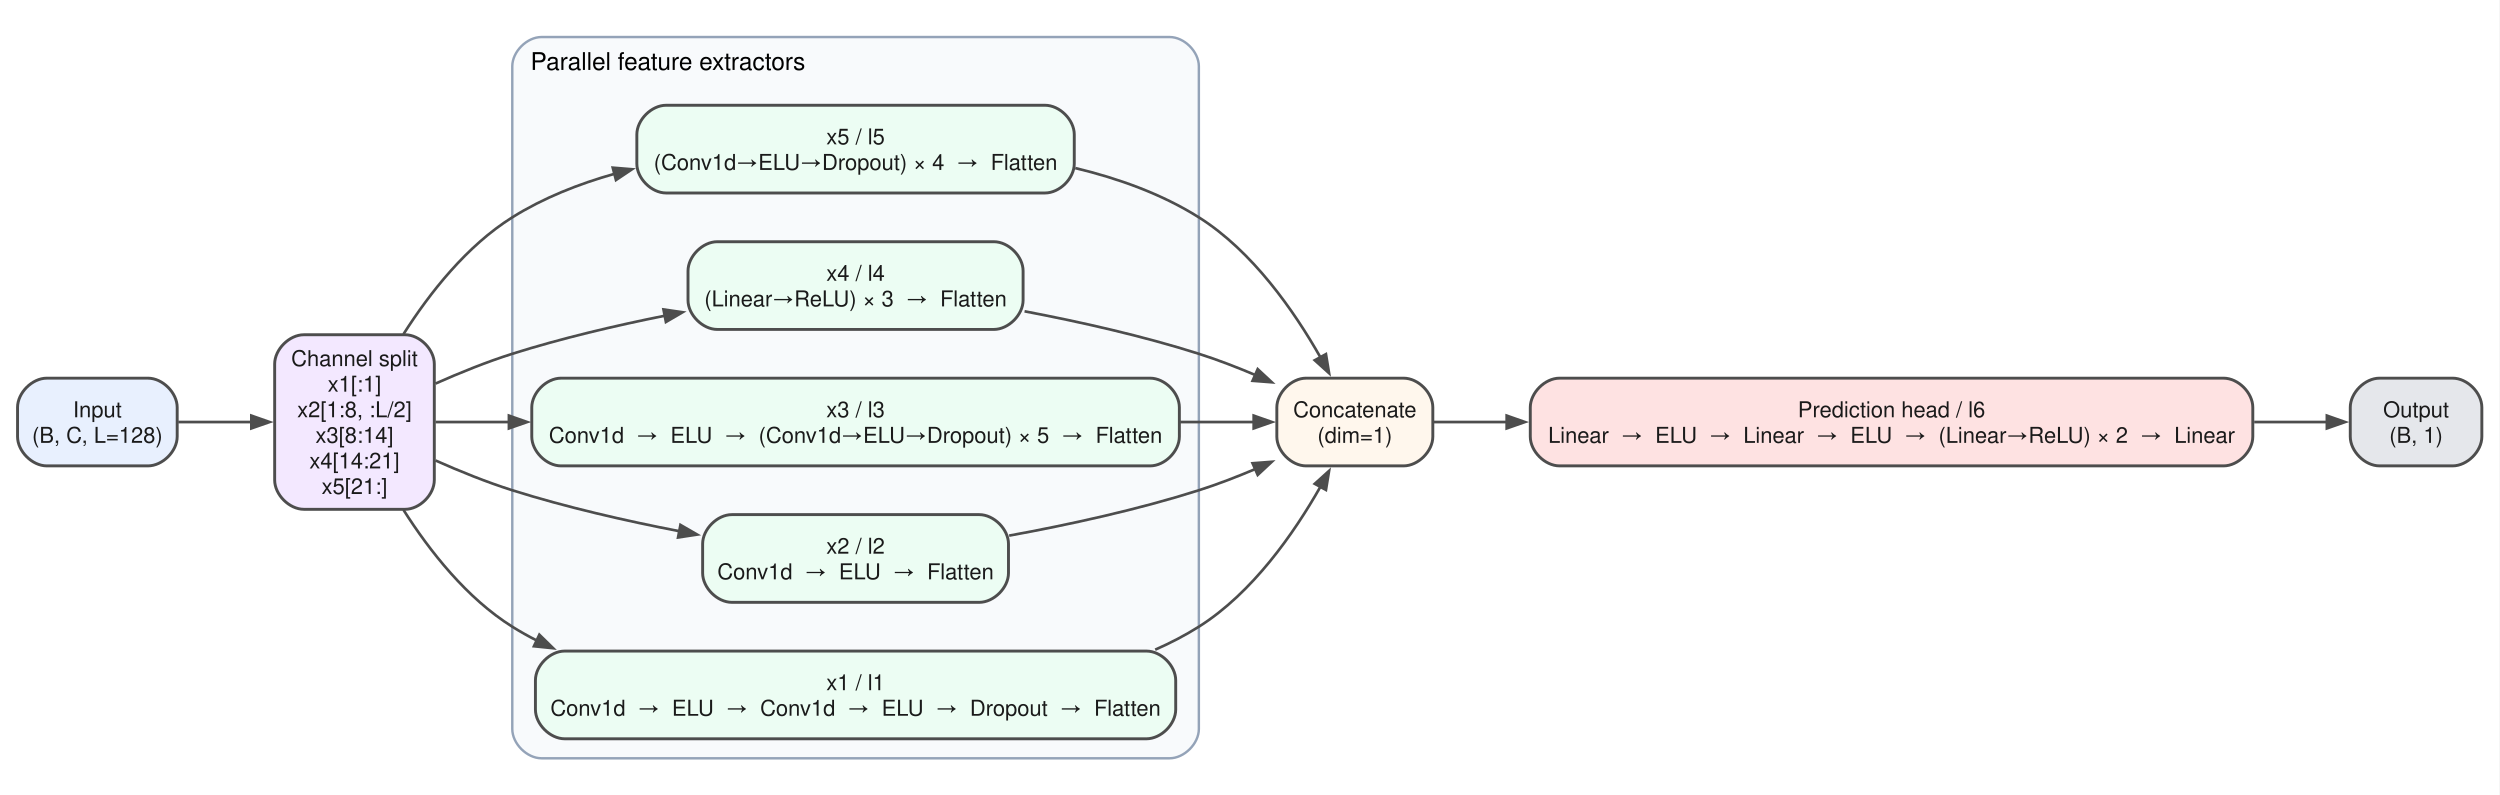
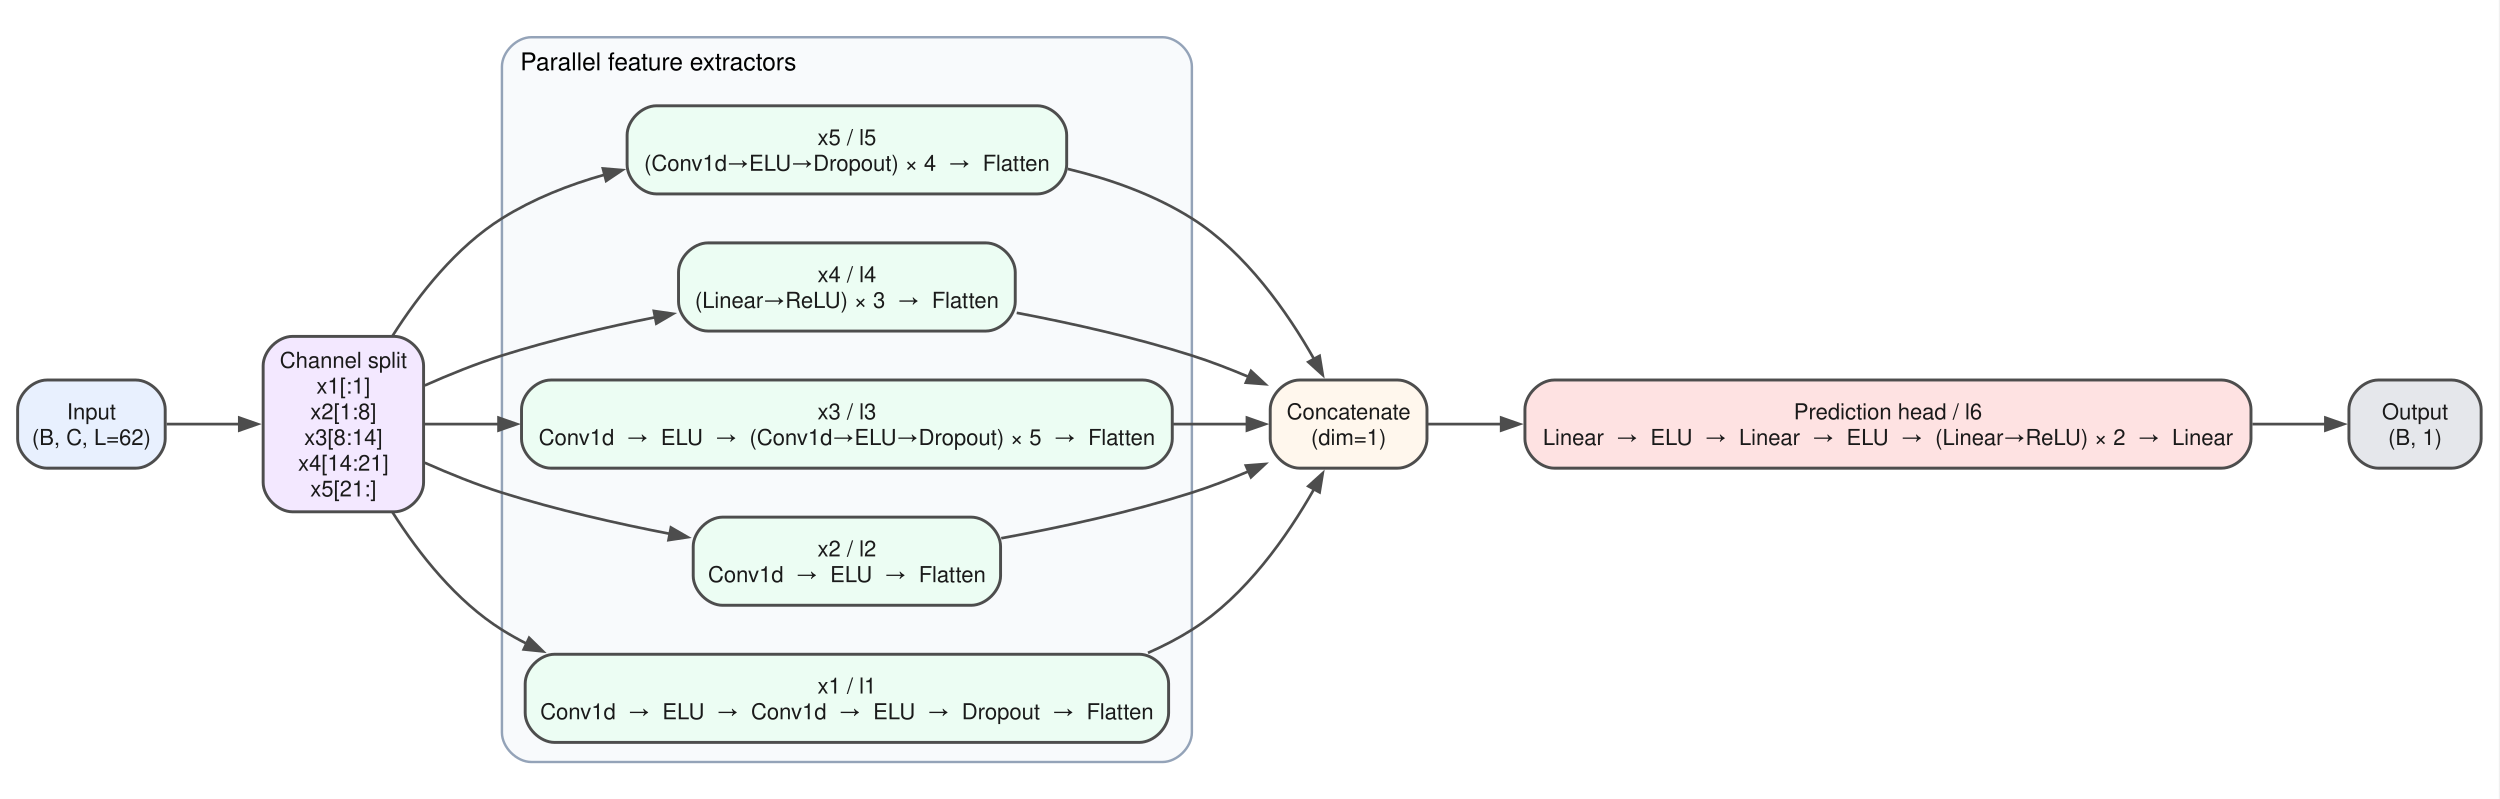
- <svg xmlns="http://www.w3.org/2000/svg" width="1026pt" height="326pt" viewBox="0.00 0.00 1026.00 326.00">
+ <svg xmlns="http://www.w3.org/2000/svg" width="1021pt" height="326pt" viewBox="0.00 0.00 1021.00 326.00">
  <g id="graph0" class="graph" transform="scale(1 1) rotate(0) translate(7.2 319.2)">
-     <polygon fill="white" stroke="none" points="-7.2,7.2 -7.2,-319.2 1018.55,-319.2 1018.55,7.2 -7.2,7.2" />
+     <polygon fill="white" stroke="none" points="-7.2,7.2 -7.2,-319.2 1013.3,-319.2 1013.3,7.2 -7.2,7.2" />
    <g id="clust1" class="cluster">
-       <path fill="#f8fafc" stroke="#94a3b8" d="M215.04,-8C215.04,-8 472.81,-8 472.81,-8 478.81,-8 484.81,-14 484.81,-20 484.81,-20 484.81,-292 484.81,-292 484.81,-298 478.81,-304 472.81,-304 472.81,-304 215.04,-304 215.04,-304 209.04,-304 203.04,-298 203.04,-292 203.04,-292 203.04,-20 203.04,-20 203.04,-14 209.04,-8 215.04,-8" />
-       <text xml:space="preserve" text-anchor="middle" x="266.91" y="-290.5" font-family="Helvetica,sans-Serif" font-size="10.00">Parallel feature extractors</text>
+       <path fill="#f8fafc" stroke="#94a3b8" d="M209.79,-8C209.79,-8 467.56,-8 467.56,-8 473.56,-8 479.56,-14 479.56,-20 479.56,-20 479.56,-292 479.56,-292 479.56,-298 473.56,-304 467.56,-304 467.56,-304 209.79,-304 209.79,-304 203.79,-304 197.79,-298 197.79,-292 197.79,-292 197.79,-20 197.79,-20 197.79,-14 203.79,-8 209.79,-8" />
+       <text xml:space="preserve" text-anchor="middle" x="261.66" y="-290.5" font-family="Helvetica,sans-Serif" font-size="10.00">Parallel feature extractors</text>
    </g>
    <g id="node1" class="node">
-       <path fill="#e8f0fe" stroke="#4d4d4d" stroke-width="1.2" d="M53.52,-164C53.52,-164 12,-164 12,-164 6,-164 0,-158 0,-152 0,-152 0,-140 0,-140 0,-134 6,-128 12,-128 12,-128 53.52,-128 53.52,-128 59.52,-128 65.52,-134 65.52,-140 65.52,-140 65.52,-152 65.52,-152 65.52,-158 59.52,-164 53.52,-164" />
-       <text xml:space="preserve" text-anchor="middle" x="32.76" y="-147.95" font-family="Helvetica,sans-Serif" font-size="9.00" fill="#1a1a1a">Input</text>
-       <text xml:space="preserve" text-anchor="middle" x="32.76" y="-137.45" font-family="Helvetica,sans-Serif" font-size="9.00" fill="#1a1a1a">(B, C, L=128)</text>
+       <path fill="#e8f0fe" stroke="#4d4d4d" stroke-width="1.2" d="M48.27,-164C48.27,-164 12,-164 12,-164 6,-164 0,-158 0,-152 0,-152 0,-140 0,-140 0,-134 6,-128 12,-128 12,-128 48.27,-128 48.27,-128 54.27,-128 60.27,-134 60.27,-140 60.27,-140 60.27,-152 60.27,-152 60.27,-158 54.27,-164 48.27,-164" />
+       <text xml:space="preserve" text-anchor="middle" x="30.13" y="-147.95" font-family="Helvetica,sans-Serif" font-size="9.00" fill="#1a1a1a">Input</text>
+       <text xml:space="preserve" text-anchor="middle" x="30.13" y="-137.45" font-family="Helvetica,sans-Serif" font-size="9.00" fill="#1a1a1a">(B, C, L=62)</text>
    </g>
    <g id="node2" class="node">
-       <path fill="#f3e8ff" stroke="#4d4d4d" stroke-width="1.2" d="M159.04,-181.82C159.04,-181.82 117.52,-181.82 117.52,-181.82 111.52,-181.82 105.52,-175.82 105.52,-169.82 105.52,-169.82 105.52,-122.18 105.52,-122.18 105.52,-116.18 111.52,-110.18 117.52,-110.18 117.52,-110.18 159.04,-110.18 159.04,-110.18 165.04,-110.18 171.04,-116.18 171.04,-122.18 171.04,-122.18 171.04,-169.82 171.04,-169.82 171.04,-175.82 165.04,-181.82 159.04,-181.82" />
-       <text xml:space="preserve" text-anchor="middle" x="138.28" y="-168.95" font-family="Helvetica,sans-Serif" font-size="9.00" fill="#1a1a1a">Channel split</text>
-       <text xml:space="preserve" text-anchor="middle" x="138.28" y="-158.45" font-family="Helvetica,sans-Serif" font-size="9.00" fill="#1a1a1a">x1[:1]</text>
-       <text xml:space="preserve" text-anchor="middle" x="138.28" y="-147.95" font-family="Helvetica,sans-Serif" font-size="9.00" fill="#1a1a1a">x2[1:8, :L/2]</text>
-       <text xml:space="preserve" text-anchor="middle" x="138.28" y="-137.45" font-family="Helvetica,sans-Serif" font-size="9.00" fill="#1a1a1a">x3[8:14]</text>
-       <text xml:space="preserve" text-anchor="middle" x="138.28" y="-126.95" font-family="Helvetica,sans-Serif" font-size="9.00" fill="#1a1a1a">x4[14:21]</text>
-       <text xml:space="preserve" text-anchor="middle" x="138.28" y="-116.45" font-family="Helvetica,sans-Serif" font-size="9.00" fill="#1a1a1a">x5[21:]</text>
+       <path fill="#f3e8ff" stroke="#4d4d4d" stroke-width="1.2" d="M153.79,-181.82C153.79,-181.82 112.27,-181.82 112.27,-181.82 106.27,-181.82 100.27,-175.82 100.27,-169.82 100.27,-169.82 100.27,-122.18 100.27,-122.18 100.27,-116.18 106.27,-110.18 112.27,-110.18 112.27,-110.18 153.79,-110.18 153.79,-110.18 159.79,-110.18 165.79,-116.18 165.79,-122.18 165.79,-122.18 165.79,-169.82 165.79,-169.82 165.79,-175.82 159.79,-181.82 153.79,-181.82" />
+       <text xml:space="preserve" text-anchor="middle" x="133.03" y="-168.95" font-family="Helvetica,sans-Serif" font-size="9.00" fill="#1a1a1a">Channel split</text>
+       <text xml:space="preserve" text-anchor="middle" x="133.03" y="-158.45" font-family="Helvetica,sans-Serif" font-size="9.00" fill="#1a1a1a">x1[:1]</text>
+       <text xml:space="preserve" text-anchor="middle" x="133.03" y="-147.95" font-family="Helvetica,sans-Serif" font-size="9.00" fill="#1a1a1a">x2[1:8]</text>
+       <text xml:space="preserve" text-anchor="middle" x="133.03" y="-137.45" font-family="Helvetica,sans-Serif" font-size="9.00" fill="#1a1a1a">x3[8:14]</text>
+       <text xml:space="preserve" text-anchor="middle" x="133.03" y="-126.95" font-family="Helvetica,sans-Serif" font-size="9.00" fill="#1a1a1a">x4[14:21]</text>
+       <text xml:space="preserve" text-anchor="middle" x="133.03" y="-116.45" font-family="Helvetica,sans-Serif" font-size="9.00" fill="#1a1a1a">x5[21:]</text>
    </g>
    <g id="edge1" class="edge">
-       <path fill="none" stroke="#4d4d4d" stroke-width="1.1" d="M65.95,-146C75.49,-146 86.07,-146 96.1,-146" />
-       <polygon fill="#4d4d4d" stroke="#4d4d4d" stroke-width="1.1" points="95.95,-148.63 103.45,-146 95.95,-143.38 95.95,-148.63" />
+       <path fill="none" stroke="#4d4d4d" stroke-width="1.1" d="M60.86,-146C70.21,-146 80.7,-146 90.7,-146" />
+       <polygon fill="#4d4d4d" stroke="#4d4d4d" stroke-width="1.1" points="90.53,-148.63 98.03,-146 90.53,-143.38 90.53,-148.63" />
    </g>
    <g id="node3" class="node">
-       <path fill="#ecfdf3" stroke="#4d4d4d" stroke-width="1.2" d="M463.31,-52C463.31,-52 224.54,-52 224.54,-52 218.54,-52 212.54,-46 212.54,-40 212.54,-40 212.54,-28 212.54,-28 212.54,-22 218.54,-16 224.54,-16 224.54,-16 463.31,-16 463.31,-16 469.31,-16 475.31,-22 475.31,-28 475.31,-28 475.31,-40 475.31,-40 475.31,-46 469.31,-52 463.31,-52" />
-       <text xml:space="preserve" text-anchor="middle" x="343.92" y="-35.95" font-family="Helvetica,sans-Serif" font-size="9.00" fill="#1a1a1a">x1 / l1</text>
-       <text xml:space="preserve" text-anchor="middle" x="343.92" y="-25.45" font-family="Helvetica,sans-Serif" font-size="9.00" fill="#1a1a1a">Conv1d  →  ELU  →  Conv1d  →  ELU  →  Dropout  →  Flatten</text>
+       <path fill="#ecfdf3" stroke="#4d4d4d" stroke-width="1.2" d="M458.06,-52C458.06,-52 219.29,-52 219.29,-52 213.29,-52 207.29,-46 207.29,-40 207.29,-40 207.29,-28 207.29,-28 207.29,-22 213.29,-16 219.29,-16 219.29,-16 458.06,-16 458.06,-16 464.06,-16 470.06,-22 470.06,-28 470.06,-28 470.06,-40 470.06,-40 470.06,-46 464.06,-52 458.06,-52" />
+       <text xml:space="preserve" text-anchor="middle" x="338.67" y="-35.95" font-family="Helvetica,sans-Serif" font-size="9.00" fill="#1a1a1a">x1 / l1</text>
+       <text xml:space="preserve" text-anchor="middle" x="338.67" y="-25.45" font-family="Helvetica,sans-Serif" font-size="9.00" fill="#1a1a1a">Conv1d  →  ELU  →  Conv1d  →  ELU  →  Dropout  →  Flatten</text>
    </g>
    <g id="edge2" class="edge">
-       <path fill="none" stroke="#4d4d4d" stroke-width="1.1" d="M158.38,-109.94C169.25,-92.85 184.42,-73.66 203.04,-62 206.29,-59.97 209.65,-58.08 213.11,-56.32" />
-       <polygon fill="#4d4d4d" stroke="#4d4d4d" stroke-width="1.1" points="214.15,-58.73 219.83,-53.17 211.92,-53.98 214.15,-58.73" />
+       <path fill="none" stroke="#4d4d4d" stroke-width="1.1" d="M153.13,-109.94C164,-92.85 179.17,-73.66 197.79,-62 201.04,-59.97 204.4,-58.08 207.86,-56.32" />
+       <polygon fill="#4d4d4d" stroke="#4d4d4d" stroke-width="1.1" points="208.9,-58.73 214.58,-53.17 206.67,-53.98 208.9,-58.73" />
    </g>
    <g id="node4" class="node">
-       <path fill="#ecfdf3" stroke="#4d4d4d" stroke-width="1.2" d="M394.68,-108C394.68,-108 293.16,-108 293.16,-108 287.16,-108 281.16,-102 281.16,-96 281.16,-96 281.16,-84 281.16,-84 281.16,-78 287.16,-72 293.16,-72 293.16,-72 394.68,-72 394.68,-72 400.68,-72 406.68,-78 406.68,-84 406.68,-84 406.68,-96 406.68,-96 406.68,-102 400.68,-108 394.68,-108" />
-       <text xml:space="preserve" text-anchor="middle" x="343.92" y="-91.95" font-family="Helvetica,sans-Serif" font-size="9.00" fill="#1a1a1a">x2 / l2</text>
-       <text xml:space="preserve" text-anchor="middle" x="343.92" y="-81.45" font-family="Helvetica,sans-Serif" font-size="9.00" fill="#1a1a1a">Conv1d  →  ELU  →  Flatten</text>
+       <path fill="#ecfdf3" stroke="#4d4d4d" stroke-width="1.2" d="M389.43,-108C389.43,-108 287.91,-108 287.91,-108 281.91,-108 275.91,-102 275.91,-96 275.91,-96 275.91,-84 275.91,-84 275.91,-78 281.91,-72 287.91,-72 287.91,-72 389.43,-72 389.43,-72 395.43,-72 401.43,-78 401.43,-84 401.43,-84 401.43,-96 401.43,-96 401.43,-102 395.43,-108 389.43,-108" />
+       <text xml:space="preserve" text-anchor="middle" x="338.67" y="-91.95" font-family="Helvetica,sans-Serif" font-size="9.00" fill="#1a1a1a">x2 / l2</text>
+       <text xml:space="preserve" text-anchor="middle" x="338.67" y="-81.45" font-family="Helvetica,sans-Serif" font-size="9.00" fill="#1a1a1a">Conv1d  →  ELU  →  Flatten</text>
    </g>
    <g id="edge3" class="edge">
-       <path fill="none" stroke="#4d4d4d" stroke-width="1.1" d="M171.52,-130.22C181.46,-125.81 192.55,-121.31 203.04,-118 225.04,-111.06 249.55,-105.46 271.82,-101.15" />
-       <polygon fill="#4d4d4d" stroke="#4d4d4d" stroke-width="1.1" points="272.05,-103.78 278.93,-99.81 271.07,-98.62 272.05,-103.78" />
+       <path fill="none" stroke="#4d4d4d" stroke-width="1.1" d="M166.27,-130.22C176.21,-125.81 187.3,-121.31 197.79,-118 219.79,-111.06 244.3,-105.46 266.57,-101.15" />
+       <polygon fill="#4d4d4d" stroke="#4d4d4d" stroke-width="1.1" points="266.8,-103.78 273.68,-99.81 265.82,-98.62 266.8,-103.78" />
    </g>
    <g id="node5" class="node">
-       <path fill="#ecfdf3" stroke="#4d4d4d" stroke-width="1.2" d="M464.81,-164C464.81,-164 223.04,-164 223.04,-164 217.04,-164 211.04,-158 211.04,-152 211.04,-152 211.04,-140 211.04,-140 211.04,-134 217.04,-128 223.04,-128 223.04,-128 464.81,-128 464.81,-128 470.81,-128 476.81,-134 476.81,-140 476.81,-140 476.81,-152 476.81,-152 476.81,-158 470.81,-164 464.81,-164" />
-       <text xml:space="preserve" text-anchor="middle" x="343.92" y="-147.95" font-family="Helvetica,sans-Serif" font-size="9.00" fill="#1a1a1a">x3 / l3</text>
-       <text xml:space="preserve" text-anchor="middle" x="343.92" y="-137.45" font-family="Helvetica,sans-Serif" font-size="9.00" fill="#1a1a1a">Conv1d  →  ELU  →  (Conv1d→ELU→Dropout) × 5  →  Flatten</text>
+       <path fill="#ecfdf3" stroke="#4d4d4d" stroke-width="1.2" d="M459.56,-164C459.56,-164 217.79,-164 217.79,-164 211.79,-164 205.79,-158 205.79,-152 205.79,-152 205.79,-140 205.79,-140 205.79,-134 211.79,-128 217.79,-128 217.79,-128 459.56,-128 459.56,-128 465.56,-128 471.56,-134 471.56,-140 471.56,-140 471.56,-152 471.56,-152 471.56,-158 465.56,-164 459.56,-164" />
+       <text xml:space="preserve" text-anchor="middle" x="338.67" y="-147.95" font-family="Helvetica,sans-Serif" font-size="9.00" fill="#1a1a1a">x3 / l3</text>
+       <text xml:space="preserve" text-anchor="middle" x="338.67" y="-137.45" font-family="Helvetica,sans-Serif" font-size="9.00" fill="#1a1a1a">Conv1d  →  ELU  →  (Conv1d→ELU→Dropout) × 5  →  Flatten</text>
    </g>
    <g id="edge4" class="edge">
-       <path fill="none" stroke="#4d4d4d" stroke-width="1.1" d="M171.55,-146C180.49,-146 190.79,-146 201.83,-146" />
-       <polygon fill="#4d4d4d" stroke="#4d4d4d" stroke-width="1.1" points="201.66,-148.63 209.16,-146 201.66,-143.38 201.66,-148.63" />
+       <path fill="none" stroke="#4d4d4d" stroke-width="1.1" d="M166.3,-146C175.24,-146 185.54,-146 196.58,-146" />
+       <polygon fill="#4d4d4d" stroke="#4d4d4d" stroke-width="1.1" points="196.41,-148.63 203.91,-146 196.41,-143.38 196.41,-148.63" />
    </g>
    <g id="node6" class="node">
-       <path fill="#ecfdf3" stroke="#4d4d4d" stroke-width="1.2" d="M400.68,-220C400.68,-220 287.16,-220 287.16,-220 281.16,-220 275.16,-214 275.16,-208 275.16,-208 275.16,-196 275.16,-196 275.16,-190 281.16,-184 287.16,-184 287.16,-184 400.68,-184 400.68,-184 406.68,-184 412.68,-190 412.68,-196 412.68,-196 412.68,-208 412.68,-208 412.68,-214 406.68,-220 400.68,-220" />
-       <text xml:space="preserve" text-anchor="middle" x="343.92" y="-203.95" font-family="Helvetica,sans-Serif" font-size="9.00" fill="#1a1a1a">x4 / l4</text>
-       <text xml:space="preserve" text-anchor="middle" x="343.92" y="-193.45" font-family="Helvetica,sans-Serif" font-size="9.00" fill="#1a1a1a">(Linear→ReLU) × 3  →  Flatten</text>
+       <path fill="#ecfdf3" stroke="#4d4d4d" stroke-width="1.2" d="M395.43,-220C395.43,-220 281.91,-220 281.91,-220 275.91,-220 269.91,-214 269.91,-208 269.91,-208 269.91,-196 269.91,-196 269.91,-190 275.91,-184 281.91,-184 281.91,-184 395.43,-184 395.43,-184 401.43,-184 407.43,-190 407.43,-196 407.43,-196 407.43,-208 407.43,-208 407.43,-214 401.43,-220 395.43,-220" />
+       <text xml:space="preserve" text-anchor="middle" x="338.67" y="-203.95" font-family="Helvetica,sans-Serif" font-size="9.00" fill="#1a1a1a">x4 / l4</text>
+       <text xml:space="preserve" text-anchor="middle" x="338.67" y="-193.45" font-family="Helvetica,sans-Serif" font-size="9.00" fill="#1a1a1a">(Linear→ReLU) × 3  →  Flatten</text>
    </g>
    <g id="edge5" class="edge">
-       <path fill="none" stroke="#4d4d4d" stroke-width="1.1" d="M171.52,-161.78C181.46,-166.19 192.55,-170.69 203.04,-174 223.09,-180.33 245.22,-185.54 265.85,-189.67" />
-       <polygon fill="#4d4d4d" stroke="#4d4d4d" stroke-width="1.1" points="265.09,-192.2 272.95,-191.06 266.09,-187.05 265.09,-192.2" />
+       <path fill="none" stroke="#4d4d4d" stroke-width="1.1" d="M166.27,-161.78C176.21,-166.19 187.3,-170.69 197.79,-174 217.84,-180.33 239.97,-185.54 260.6,-189.67" />
+       <polygon fill="#4d4d4d" stroke="#4d4d4d" stroke-width="1.1" points="259.84,-192.2 267.7,-191.06 260.84,-187.05 259.84,-192.2" />
    </g>
    <g id="node7" class="node">
-       <path fill="#ecfdf3" stroke="#4d4d4d" stroke-width="1.2" d="M421.68,-276C421.68,-276 266.16,-276 266.16,-276 260.16,-276 254.16,-270 254.16,-264 254.16,-264 254.16,-252 254.16,-252 254.16,-246 260.16,-240 266.16,-240 266.16,-240 421.68,-240 421.68,-240 427.68,-240 433.68,-246 433.68,-252 433.68,-252 433.68,-264 433.68,-264 433.68,-270 427.68,-276 421.68,-276" />
-       <text xml:space="preserve" text-anchor="middle" x="343.92" y="-259.95" font-family="Helvetica,sans-Serif" font-size="9.00" fill="#1a1a1a">x5 / l5</text>
-       <text xml:space="preserve" text-anchor="middle" x="343.92" y="-249.45" font-family="Helvetica,sans-Serif" font-size="9.00" fill="#1a1a1a">(Conv1d→ELU→Dropout) × 4  →  Flatten</text>
+       <path fill="#ecfdf3" stroke="#4d4d4d" stroke-width="1.2" d="M416.43,-276C416.43,-276 260.91,-276 260.91,-276 254.91,-276 248.91,-270 248.91,-264 248.91,-264 248.91,-252 248.91,-252 248.91,-246 254.91,-240 260.91,-240 260.91,-240 416.43,-240 416.43,-240 422.43,-240 428.43,-246 428.43,-252 428.43,-252 428.43,-264 428.43,-264 428.43,-270 422.43,-276 416.43,-276" />
+       <text xml:space="preserve" text-anchor="middle" x="338.67" y="-259.95" font-family="Helvetica,sans-Serif" font-size="9.00" fill="#1a1a1a">x5 / l5</text>
+       <text xml:space="preserve" text-anchor="middle" x="338.67" y="-249.45" font-family="Helvetica,sans-Serif" font-size="9.00" fill="#1a1a1a">(Conv1d→ELU→Dropout) × 4  →  Flatten</text>
    </g>
    <g id="edge6" class="edge">
-       <path fill="none" stroke="#4d4d4d" stroke-width="1.1" d="M158.38,-182.06C169.25,-199.15 184.42,-218.34 203.04,-230 215.76,-237.97 230.3,-243.73 245.08,-247.89" />
-       <polygon fill="#4d4d4d" stroke="#4d4d4d" stroke-width="1.1" points="244.27,-250.39 252.19,-249.74 245.59,-245.31 244.27,-250.39" />
+       <path fill="none" stroke="#4d4d4d" stroke-width="1.1" d="M153.13,-182.06C164,-199.15 179.17,-218.34 197.79,-230 210.51,-237.97 225.05,-243.73 239.83,-247.89" />
+       <polygon fill="#4d4d4d" stroke="#4d4d4d" stroke-width="1.1" points="239.02,-250.39 246.94,-249.74 240.34,-245.31 239.02,-250.39" />
    </g>
    <g id="node8" class="node">
-       <path fill="#fff7ed" stroke="#4d4d4d" stroke-width="1.2" d="M568.83,-164C568.83,-164 528.81,-164 528.81,-164 522.81,-164 516.81,-158 516.81,-152 516.81,-152 516.81,-140 516.81,-140 516.81,-134 522.81,-128 528.81,-128 528.81,-128 568.83,-128 568.83,-128 574.83,-128 580.83,-134 580.83,-140 580.83,-140 580.83,-152 580.83,-152 580.83,-158 574.83,-164 568.83,-164" />
-       <text xml:space="preserve" text-anchor="middle" x="548.82" y="-147.95" font-family="Helvetica,sans-Serif" font-size="9.00" fill="#1a1a1a">Concatenate</text>
-       <text xml:space="preserve" text-anchor="middle" x="548.82" y="-137.45" font-family="Helvetica,sans-Serif" font-size="9.00" fill="#1a1a1a">(dim=1)</text>
+       <path fill="#fff7ed" stroke="#4d4d4d" stroke-width="1.2" d="M563.58,-164C563.58,-164 523.56,-164 523.56,-164 517.56,-164 511.56,-158 511.56,-152 511.56,-152 511.56,-140 511.56,-140 511.56,-134 517.56,-128 523.56,-128 523.56,-128 563.58,-128 563.58,-128 569.58,-128 575.58,-134 575.58,-140 575.58,-140 575.58,-152 575.58,-152 575.58,-158 569.58,-164 563.58,-164" />
+       <text xml:space="preserve" text-anchor="middle" x="543.57" y="-147.95" font-family="Helvetica,sans-Serif" font-size="9.00" fill="#1a1a1a">Concatenate</text>
+       <text xml:space="preserve" text-anchor="middle" x="543.57" y="-137.45" font-family="Helvetica,sans-Serif" font-size="9.00" fill="#1a1a1a">(dim=1)</text>
    </g>
    <g id="edge7" class="edge">
-       <path fill="none" stroke="#4d4d4d" stroke-width="1.1" d="M466.89,-52.57C473.13,-55.31 479.15,-58.43 484.81,-62 506.84,-75.89 523.91,-100.43 534.69,-119.42" />
-       <polygon fill="#4d4d4d" stroke="#4d4d4d" stroke-width="1.1" points="532.36,-120.64 538.26,-125.97 536.97,-118.13 532.36,-120.64" />
+       <path fill="none" stroke="#4d4d4d" stroke-width="1.1" d="M461.64,-52.57C467.88,-55.31 473.9,-58.43 479.56,-62 501.59,-75.89 518.66,-100.43 529.44,-119.42" />
+       <polygon fill="#4d4d4d" stroke="#4d4d4d" stroke-width="1.1" points="527.11,-120.64 533.01,-125.97 531.72,-118.13 527.11,-120.64" />
    </g>
    <g id="edge8" class="edge">
-       <path fill="none" stroke="#4d4d4d" stroke-width="1.1" d="M406.95,-99.38C431.51,-103.88 459.79,-110.04 484.81,-118 492.52,-120.45 500.55,-123.56 508.19,-126.8" />
-       <polygon fill="#4d4d4d" stroke="#4d4d4d" stroke-width="1.1" points="506.85,-129.08 514.77,-129.69 508.96,-124.28 506.85,-129.08" />
+       <path fill="none" stroke="#4d4d4d" stroke-width="1.1" d="M401.7,-99.38C426.26,-103.88 454.54,-110.04 479.56,-118 487.27,-120.45 495.3,-123.56 502.94,-126.8" />
+       <polygon fill="#4d4d4d" stroke="#4d4d4d" stroke-width="1.1" points="501.6,-129.08 509.52,-129.69 503.71,-124.28 501.6,-129.08" />
    </g>
    <g id="edge9" class="edge">
-       <path fill="none" stroke="#4d4d4d" stroke-width="1.1" d="M477.14,-146C487.89,-146 498.13,-146 507.32,-146" />
-       <polygon fill="#4d4d4d" stroke="#4d4d4d" stroke-width="1.1" points="507.31,-148.63 514.81,-146 507.31,-143.38 507.31,-148.63" />
+       <path fill="none" stroke="#4d4d4d" stroke-width="1.1" d="M471.89,-146C482.64,-146 492.88,-146 502.07,-146" />
+       <polygon fill="#4d4d4d" stroke="#4d4d4d" stroke-width="1.1" points="502.06,-148.63 509.56,-146 502.06,-143.38 502.06,-148.63" />
    </g>
    <g id="edge10" class="edge">
-       <path fill="none" stroke="#4d4d4d" stroke-width="1.1" d="M413.28,-191.44C436.29,-187.06 461.92,-181.28 484.81,-174 492.52,-171.55 500.55,-168.44 508.19,-165.2" />
-       <polygon fill="#4d4d4d" stroke="#4d4d4d" stroke-width="1.1" points="508.96,-167.72 514.77,-162.31 506.85,-162.92 508.96,-167.72" />
+       <path fill="none" stroke="#4d4d4d" stroke-width="1.1" d="M408.03,-191.44C431.04,-187.06 456.67,-181.28 479.56,-174 487.27,-171.55 495.3,-168.44 502.94,-165.2" />
+       <polygon fill="#4d4d4d" stroke="#4d4d4d" stroke-width="1.1" points="503.71,-167.72 509.52,-162.31 501.6,-162.92 503.71,-167.72" />
    </g>
    <g id="edge11" class="edge">
-       <path fill="none" stroke="#4d4d4d" stroke-width="1.1" d="M434.09,-250.22C451.81,-245.97 469.62,-239.57 484.81,-230 506.84,-216.11 523.91,-191.57 534.69,-172.58" />
-       <polygon fill="#4d4d4d" stroke="#4d4d4d" stroke-width="1.1" points="536.97,-173.87 538.26,-166.03 532.36,-171.36 536.97,-173.87" />
+       <path fill="none" stroke="#4d4d4d" stroke-width="1.1" d="M428.84,-250.22C446.56,-245.97 464.37,-239.57 479.56,-230 501.59,-216.11 518.66,-191.57 529.44,-172.58" />
+       <polygon fill="#4d4d4d" stroke="#4d4d4d" stroke-width="1.1" points="531.72,-173.87 533.01,-166.03 527.11,-171.36 531.72,-173.87" />
    </g>
    <g id="node9" class="node">
-       <path fill="#fee2e2" stroke="#4d4d4d" stroke-width="1.2" d="M905.35,-164C905.35,-164 632.83,-164 632.83,-164 626.83,-164 620.83,-158 620.83,-152 620.83,-152 620.83,-140 620.83,-140 620.83,-134 626.83,-128 632.83,-128 632.83,-128 905.35,-128 905.35,-128 911.35,-128 917.35,-134 917.35,-140 917.35,-140 917.35,-152 917.35,-152 917.35,-158 911.35,-164 905.35,-164" />
-       <text xml:space="preserve" text-anchor="middle" x="769.09" y="-147.95" font-family="Helvetica,sans-Serif" font-size="9.00" fill="#1a1a1a">Prediction head / l6</text>
-       <text xml:space="preserve" text-anchor="middle" x="769.09" y="-137.45" font-family="Helvetica,sans-Serif" font-size="9.00" fill="#1a1a1a">Linear  →  ELU  →  Linear  →  ELU  →  (Linear→ReLU) × 2  →  Linear</text>
+       <path fill="#fee2e2" stroke="#4d4d4d" stroke-width="1.2" d="M900.1,-164C900.1,-164 627.58,-164 627.58,-164 621.58,-164 615.58,-158 615.58,-152 615.58,-152 615.58,-140 615.58,-140 615.58,-134 621.58,-128 627.58,-128 627.58,-128 900.1,-128 900.1,-128 906.1,-128 912.1,-134 912.1,-140 912.1,-140 912.1,-152 912.1,-152 912.1,-158 906.1,-164 900.1,-164" />
+       <text xml:space="preserve" text-anchor="middle" x="763.84" y="-147.95" font-family="Helvetica,sans-Serif" font-size="9.00" fill="#1a1a1a">Prediction head / l6</text>
+       <text xml:space="preserve" text-anchor="middle" x="763.84" y="-137.45" font-family="Helvetica,sans-Serif" font-size="9.00" fill="#1a1a1a">Linear  →  ELU  →  Linear  →  ELU  →  (Linear→ReLU) × 2  →  Linear</text>
    </g>
    <g id="edge12" class="edge">
-       <path fill="none" stroke="#4d4d4d" stroke-width="1.1" d="M581.09,-146C589.93,-146 600.19,-146 611.26,-146" />
-       <polygon fill="#4d4d4d" stroke="#4d4d4d" stroke-width="1.1" points="611.14,-148.63 618.64,-146 611.14,-143.38 611.14,-148.63" />
+       <path fill="none" stroke="#4d4d4d" stroke-width="1.1" d="M575.84,-146C584.68,-146 594.94,-146 606.01,-146" />
+       <polygon fill="#4d4d4d" stroke="#4d4d4d" stroke-width="1.1" points="605.89,-148.63 613.39,-146 605.89,-143.38 605.89,-148.63" />
    </g>
    <g id="node10" class="node">
-       <path fill="#e5e7eb" stroke="#4d4d4d" stroke-width="1.2" d="M999.35,-164C999.35,-164 969.35,-164 969.35,-164 963.35,-164 957.35,-158 957.35,-152 957.35,-152 957.35,-140 957.35,-140 957.35,-134 963.35,-128 969.35,-128 969.35,-128 999.35,-128 999.35,-128 1005.35,-128 1011.35,-134 1011.35,-140 1011.35,-140 1011.35,-152 1011.35,-152 1011.35,-158 1005.35,-164 999.35,-164" />
-       <text xml:space="preserve" text-anchor="middle" x="984.35" y="-147.95" font-family="Helvetica,sans-Serif" font-size="9.00" fill="#1a1a1a">Output</text>
-       <text xml:space="preserve" text-anchor="middle" x="984.35" y="-137.45" font-family="Helvetica,sans-Serif" font-size="9.00" fill="#1a1a1a">(B, 1)</text>
+       <path fill="#e5e7eb" stroke="#4d4d4d" stroke-width="1.2" d="M994.1,-164C994.1,-164 964.1,-164 964.1,-164 958.1,-164 952.1,-158 952.1,-152 952.1,-152 952.1,-140 952.1,-140 952.1,-134 958.1,-128 964.1,-128 964.1,-128 994.1,-128 994.1,-128 1000.1,-128 1006.1,-134 1006.1,-140 1006.1,-140 1006.1,-152 1006.1,-152 1006.1,-158 1000.1,-164 994.1,-164" />
+       <text xml:space="preserve" text-anchor="middle" x="979.1" y="-147.95" font-family="Helvetica,sans-Serif" font-size="9.00" fill="#1a1a1a">Output</text>
+       <text xml:space="preserve" text-anchor="middle" x="979.1" y="-137.45" font-family="Helvetica,sans-Serif" font-size="9.00" fill="#1a1a1a">(B, 1)</text>
    </g>
    <g id="edge13" class="edge">
-       <path fill="none" stroke="#4d4d4d" stroke-width="1.1" d="M917.92,-146C928.82,-146 939.05,-146 948.03,-146" />
-       <polygon fill="#4d4d4d" stroke="#4d4d4d" stroke-width="1.1" points="947.75,-148.63 955.25,-146 947.75,-143.38 947.75,-148.63" />
+       <path fill="none" stroke="#4d4d4d" stroke-width="1.1" d="M912.67,-146C923.57,-146 933.8,-146 942.78,-146" />
+       <polygon fill="#4d4d4d" stroke="#4d4d4d" stroke-width="1.1" points="942.5,-148.63 950,-146 942.5,-143.38 942.5,-148.63" />
    </g>
  </g>
</svg>
